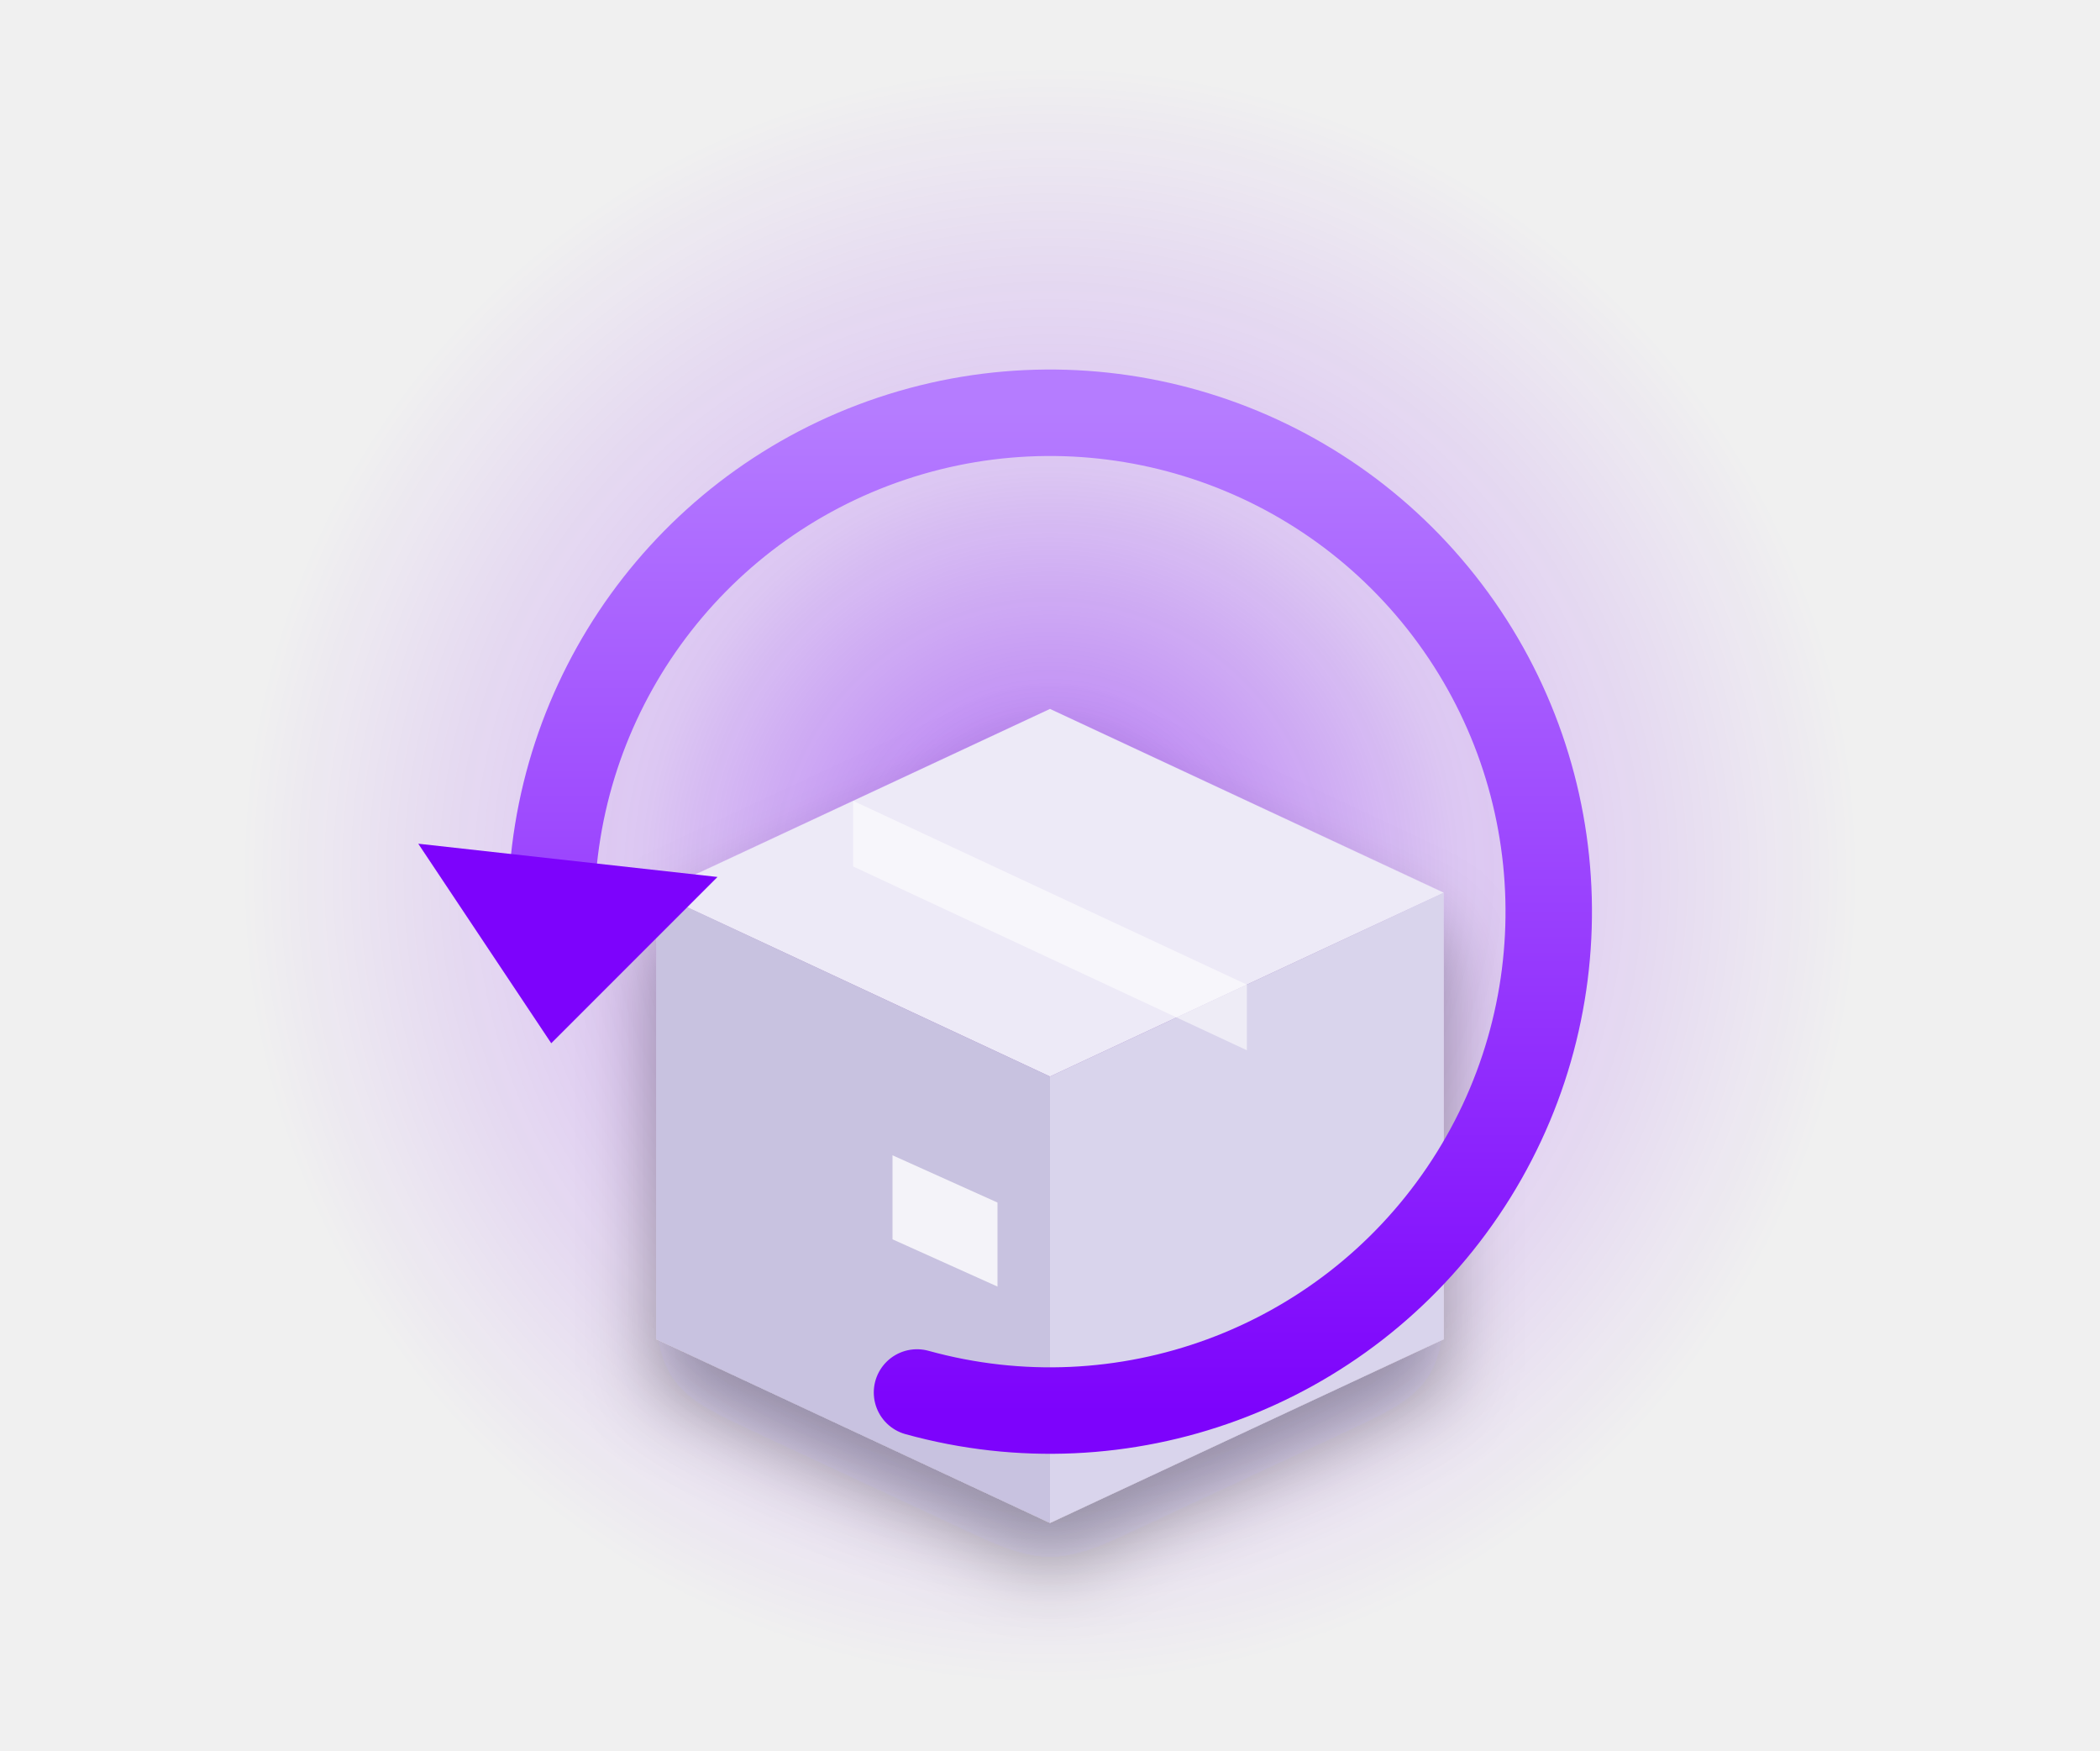
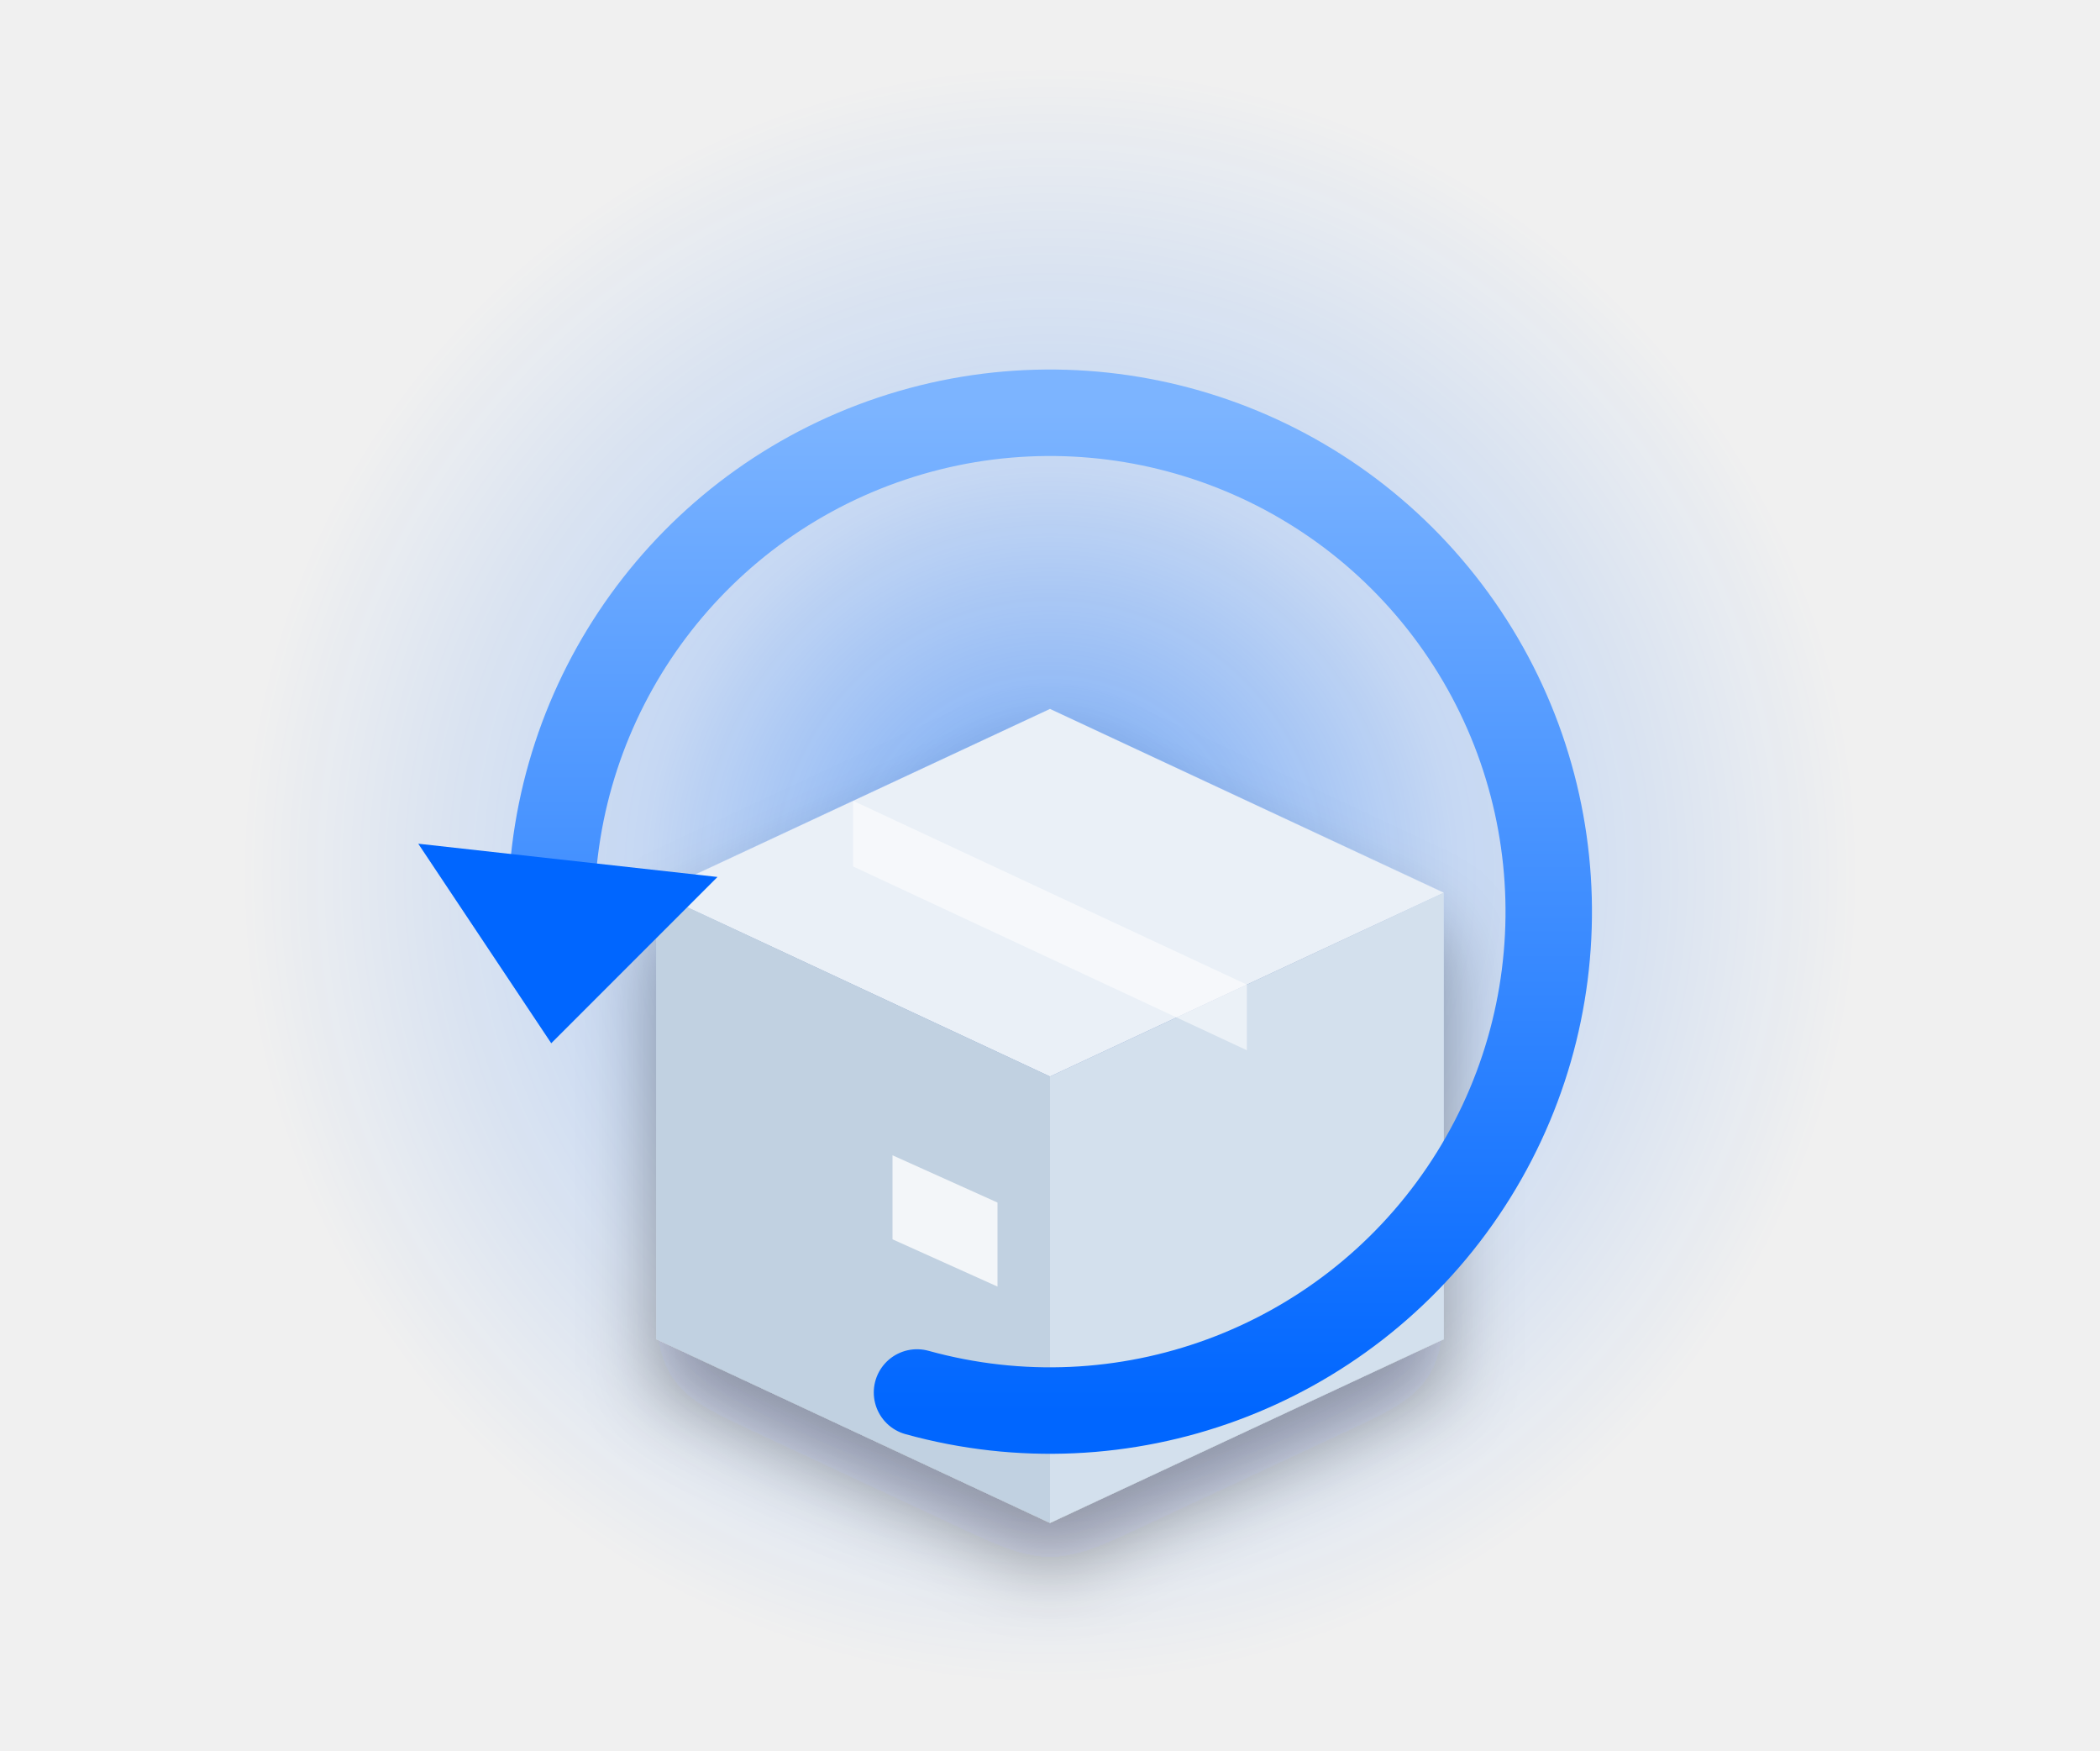
<svg xmlns="http://www.w3.org/2000/svg" viewBox="0 0 600 500">
  <defs>
    <radialGradient id="gillreturns" cx=".5" cy=".5" r=".5">
-       <stop offset="0" stop-color="#7D03FC" stop-opacity=".55" />
-       <stop offset=".5" stop-color="#7D03FC" stop-opacity=".18" />
-       <stop offset="1" stop-color="#7D03FC" stop-opacity="0" />
+       <stop offset="0" stop-color="#0066FF" stop-opacity=".55" />
+       <stop offset=".5" stop-color="#0066FF" stop-opacity=".18" />
+       <stop offset="1" stop-color="#0066FF" stop-opacity="0" />
    </radialGradient>
    <linearGradient id="willreturns" x1="0" y1="0" x2="0" y2="1">
      <stop offset="0" stop-color="#FFFFFF" />
      <stop offset=".6" stop-color="#E9ECF3" />
      <stop offset="1" stop-color="#B9C0CF" />
    </linearGradient>
    <linearGradient id="wsillreturns" x1="0" y1="0" x2="1" y2="0">
      <stop offset="0" stop-color="#C8CEDB" />
      <stop offset=".35" stop-color="#FFFFFF" />
      <stop offset="1" stop-color="#AEB6C6" />
    </linearGradient>
    <linearGradient id="millreturns" x1="0" y1="0" x2="1" y2="1">
      <stop offset="0" stop-color="#4A5366" />
      <stop offset=".45" stop-color="#232A38" />
      <stop offset="1" stop-color="#0C1019" />
    </linearGradient>
    <linearGradient id="mhillreturns" x1="0" y1="0" x2="1" y2="0">
      <stop offset="0" stop-color="#151A25" />
      <stop offset=".3" stop-color="#5A6478" />
      <stop offset=".55" stop-color="#262D3B" />
      <stop offset="1" stop-color="#0E121B" />
    </linearGradient>
    <linearGradient id="scillreturns" x1="0" y1="0" x2="1" y2="1">
-       <stop offset="0" stop-color="#9B4DFF" />
-       <stop offset=".5" stop-color="#5B12E0" />
-       <stop offset="1" stop-color="#1A0B5C" />
+       <stop offset="0" stop-color="#4D99FF" />
+       <stop offset=".5" stop-color="#0D6EE5" />
+       <stop offset="1" stop-color="#09335E" />
    </linearGradient>
    <linearGradient id="vlillreturns" x1="0" y1="0" x2="0" y2="1">
-       <stop offset="0" stop-color="#B57CFF" />
-       <stop offset="1" stop-color="#7D03FC" />
+       <stop offset="0" stop-color="#7CB4FF" />
+       <stop offset="1" stop-color="#0066FF" />
    </linearGradient>
    <linearGradient id="tanillreturns" x1="0" y1="0" x2="1" y2="0">
      <stop offset="0" stop-color="#A88B62" />
      <stop offset=".5" stop-color="#D9C39C" />
      <stop offset="1" stop-color="#9B7E55" />
    </linearGradient>
    <linearGradient id="cardillreturns" x1="0" y1="0" x2="1" y2="1">
      <stop offset="0" stop-color="#FFFFFF" />
-       <stop offset="1" stop-color="#E4E1F5" />
+       <stop offset="1" stop-color="#E1EBF5" />
    </linearGradient>
    <linearGradient id="kraftillreturns" x1="0" y1="0" x2="1" y2="1">
      <stop offset="0" stop-color="#E8C79A" />
      <stop offset="1" stop-color="#B98B55" />
    </linearGradient>
    <filter id="billreturns" x="-50%" y="-50%" width="200%" height="200%">
      <feGaussianBlur stdDeviation="12" />
    </filter>
    <filter id="sillreturns" x="-50%" y="-50%" width="200%" height="200%">
      <feGaussianBlur stdDeviation="4" />
    </filter>
    <filter id="dillreturns" x="-40%" y="-40%" width="180%" height="200%">
-       <feDropShadow dx="0" dy="18" stdDeviation="14" flood-color="#0B0620" flood-opacity=".35" />
+       <feDropShadow dx="0" dy="18" stdDeviation="14" flood-color="#051321" flood-opacity=".35" />
    </filter>
  </defs>
  <circle cx="300" cy="250" r="230" fill="url(#gillreturns)" />
  <g transform="translate(300 300) rotate(0) scale(0.75)" filter="url(#dillreturns)">
-     <path d="M-150 -60 L0 -130 L150 -60 L0 10 Z" fill="#EDEAF7" />
-     <path d="M-150 -60 L0 10 V180 L-150 110 Z" fill="#C8C2E0" />
-     <path d="M150 -60 L0 10 V180 L150 110 Z" fill="#D9D4EC" />
+     <path d="M-150 -60 L0 -130 L150 -60 L0 10 Z" fill="#EAF0F7" />
+     <path d="M-150 -60 L0 10 V180 L-150 110 Z" fill="#C1D1E1" />
+     <path d="M150 -60 L0 10 V180 L150 110 Z" fill="#D3E0ED" />
    <path d="M-75 -95 L75 -25 V0 L-75 -70 Z" fill="#fff" opacity=".55" />
    <path d="M-60 40 L-20 58 V90 L-60 72 Z" fill="#fff" opacity=".8" />
  </g>
  <g transform="translate(300 260) rotate(0) scale(0.95)">
    <path d="M-150 0 A150 150 0 1 1 -40 145" fill="none" stroke="url(#vlillreturns)" stroke-width="26" stroke-linecap="round" />
-     <path d="M-190 -20 L-150 40 L-100 -10 Z" fill="#7D03FC" />
+     <path d="M-190 -20 L-150 40 L-100 -10 Z" fill="#0066FF" />
  </g>
</svg>
